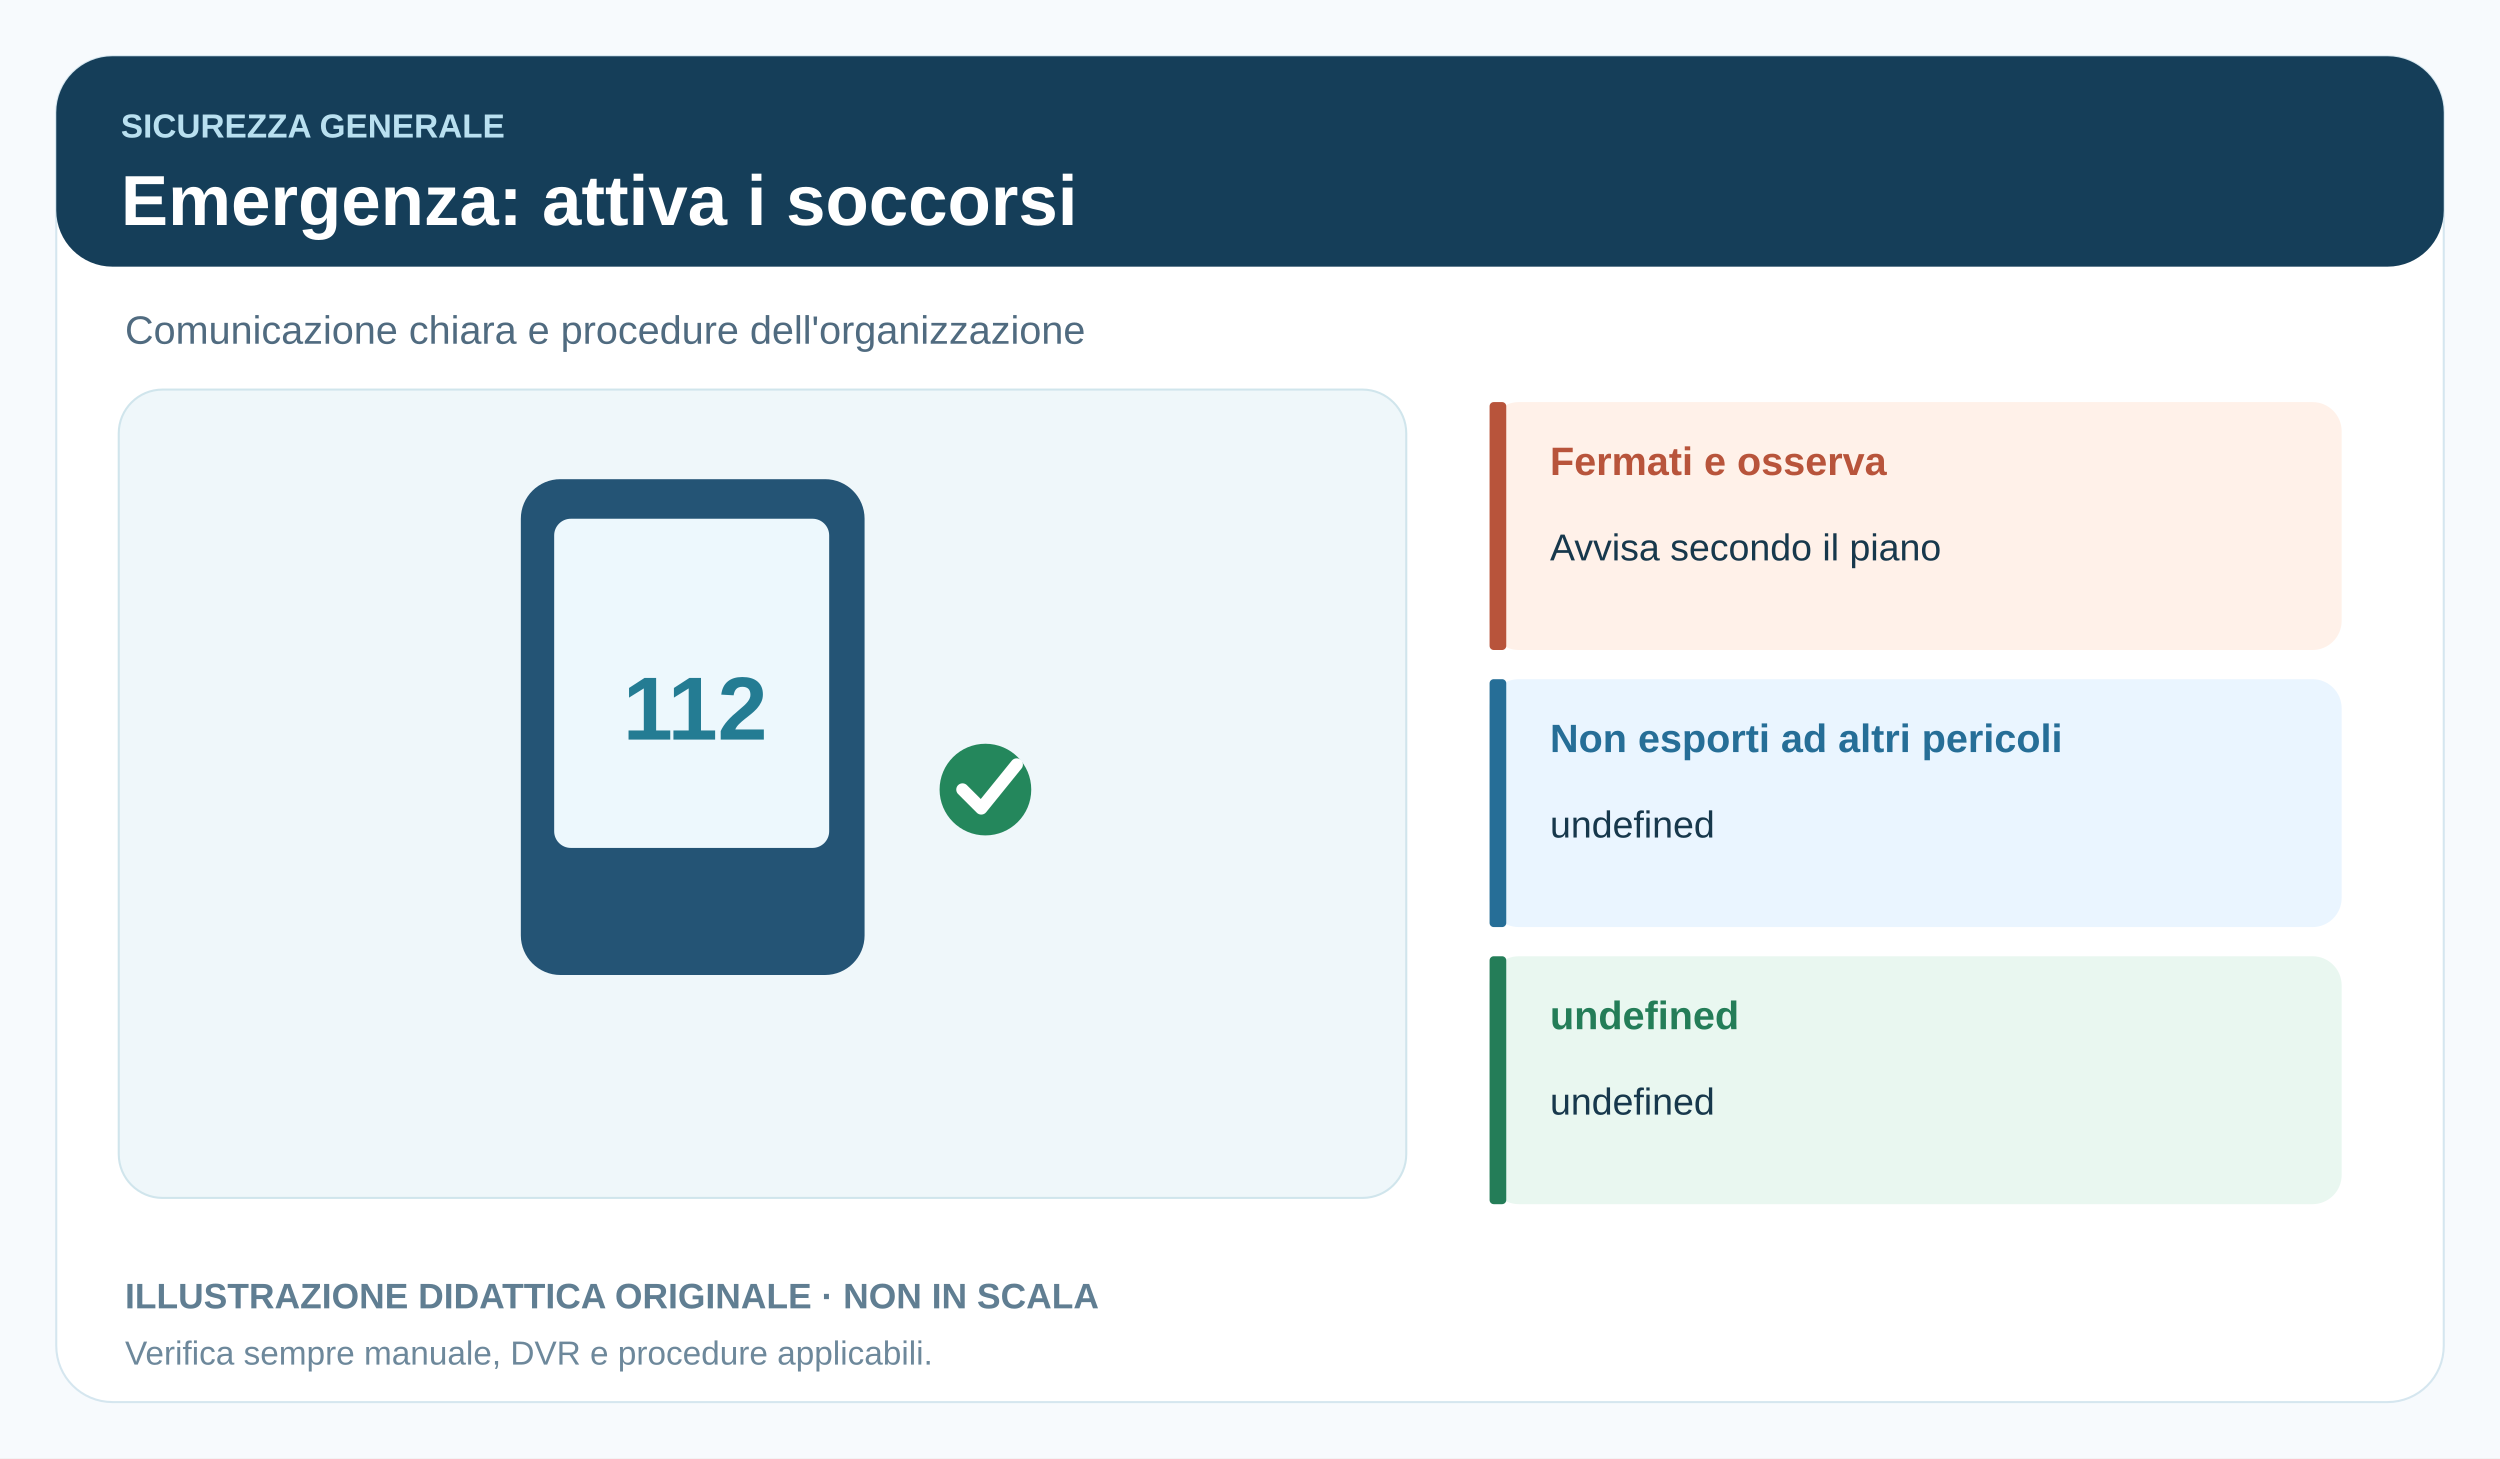
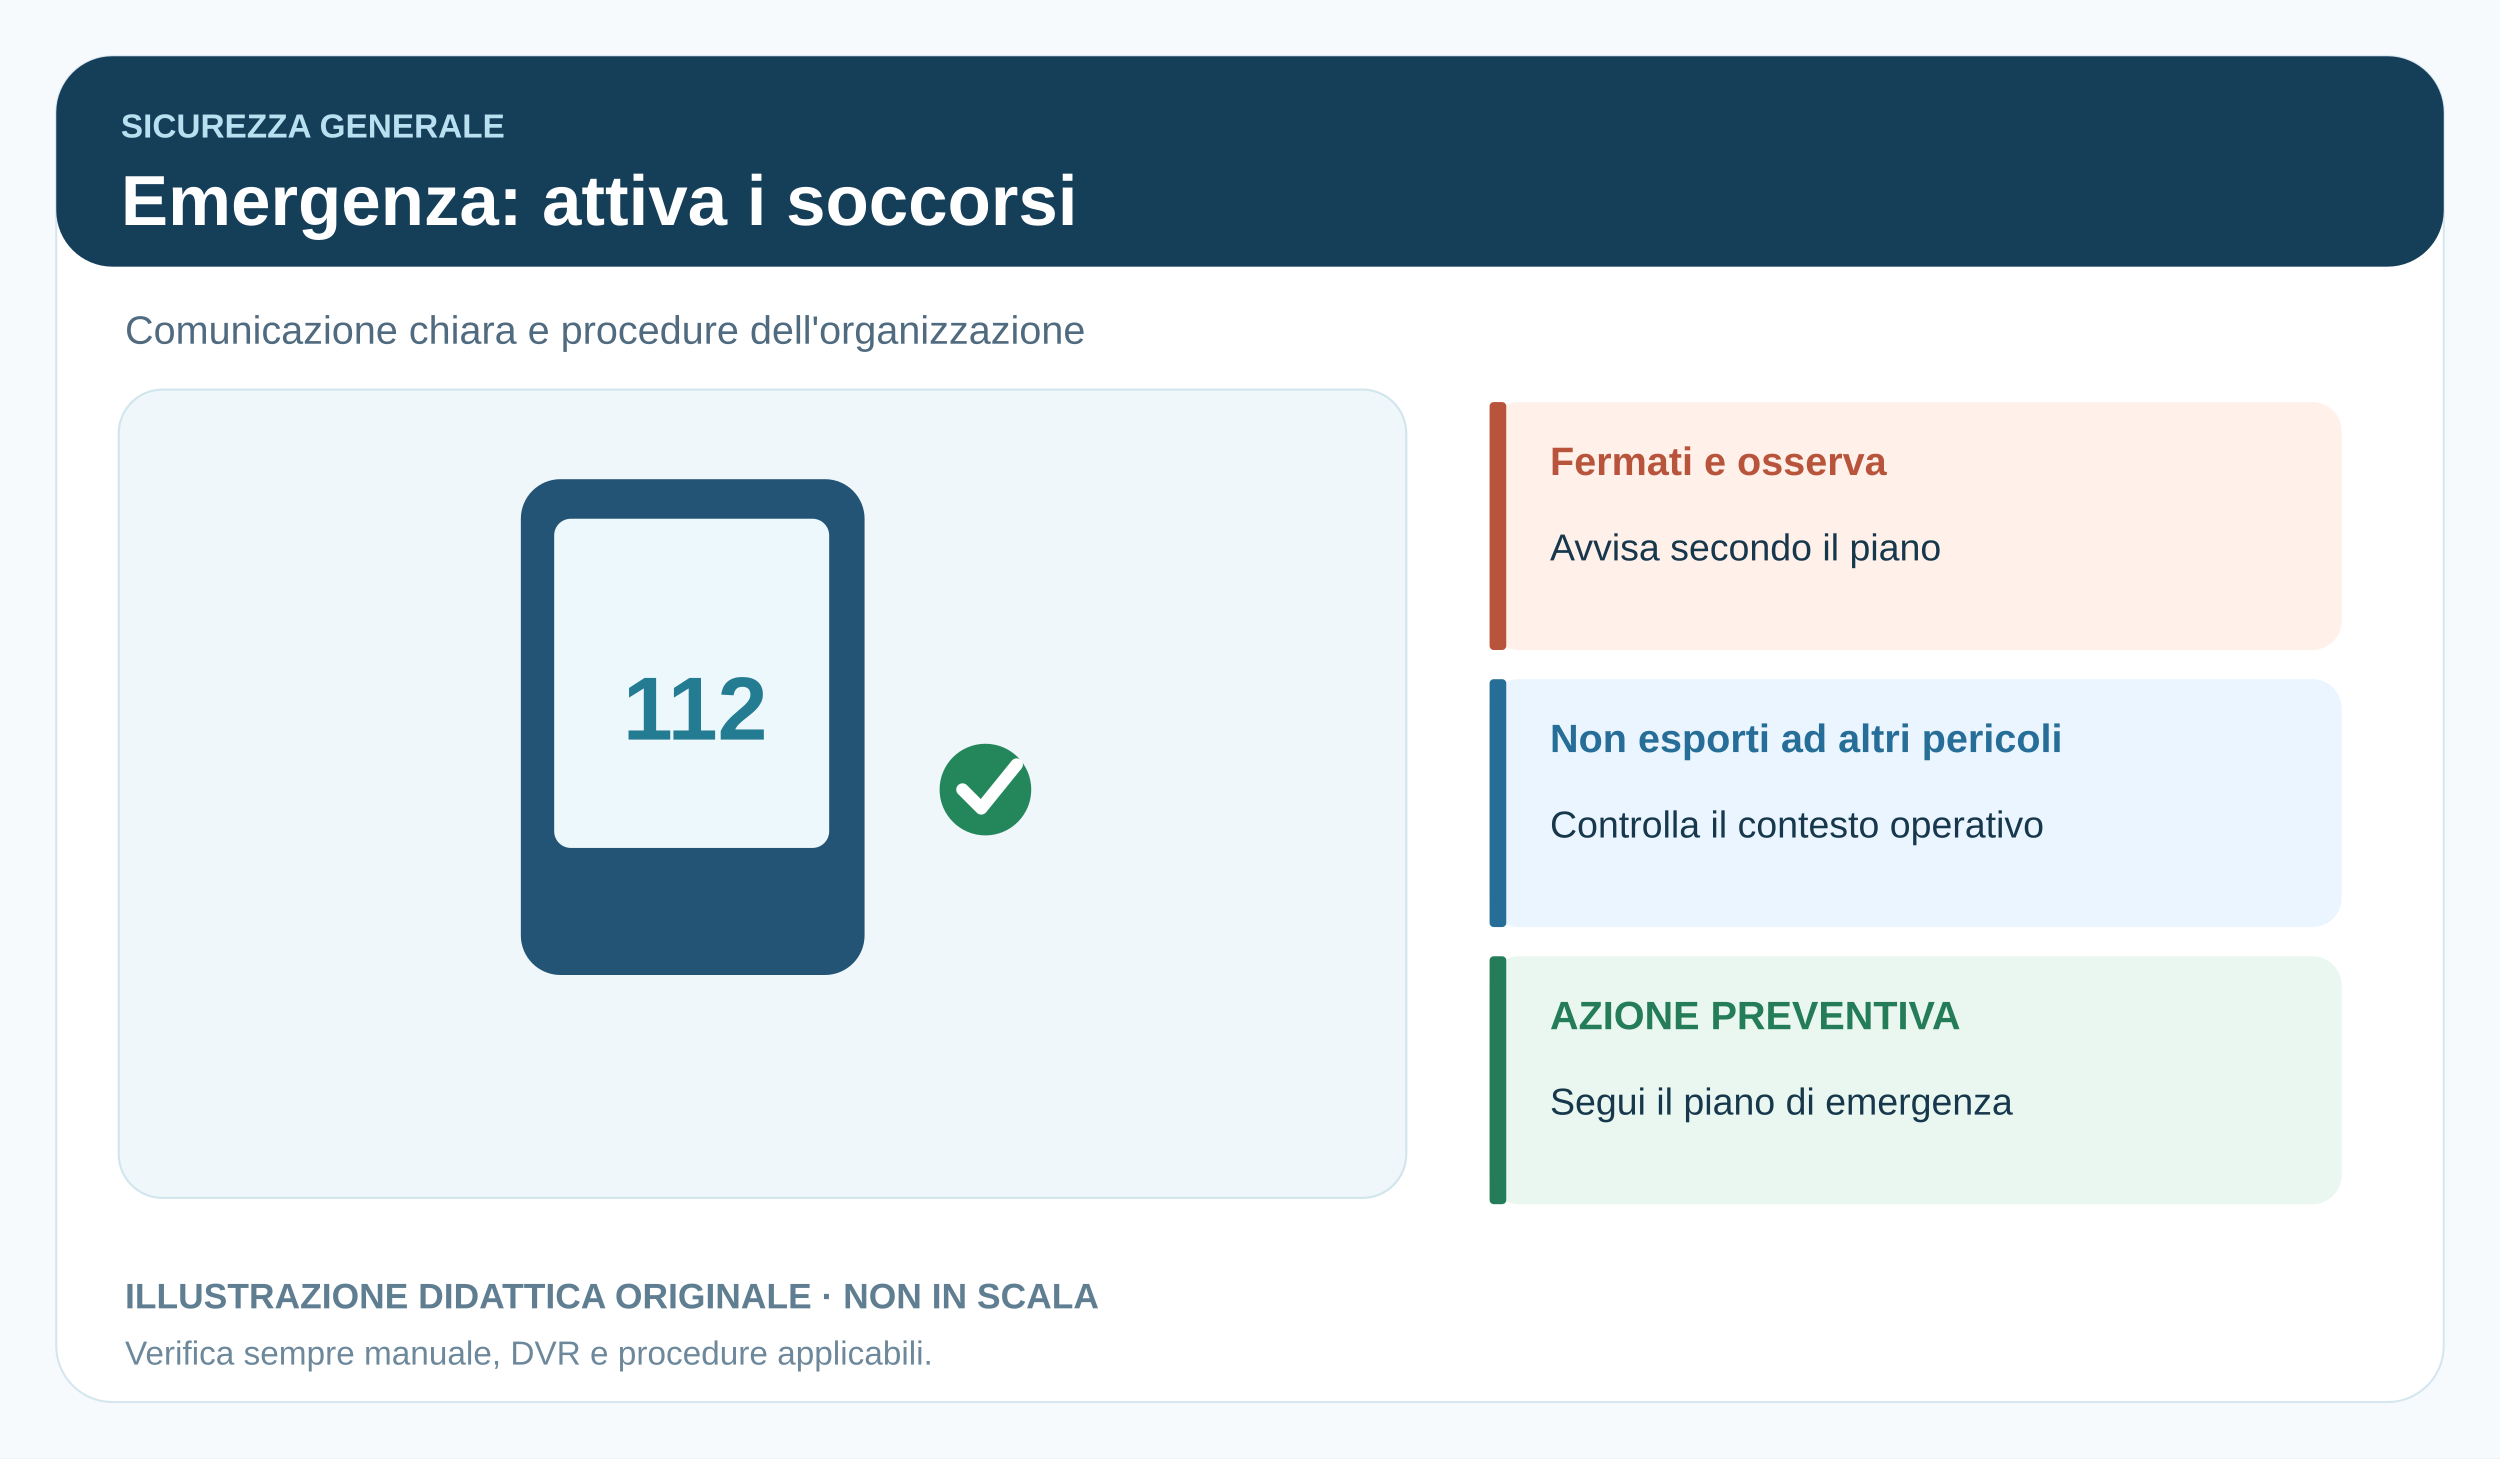
<svg xmlns="http://www.w3.org/2000/svg" width="1200" height="700" viewBox="0 0 1200 700" role="img" aria-labelledby="title desc">
  <rect x="0" y="0" width="1200" height="700" rx="0" fill="#f7fafd" stroke="none" />
  <rect x="27" y="27" width="1146" height="646" rx="27" fill="white" stroke="#d5e6ef" />
  <rect x="27" y="27" width="1146" height="101" rx="27" fill="#153e59" stroke="none" />
  <text x="58" y="66" fill="#b9e0f0" font-size="16" font-weight="700" font-family="Arial,Helvetica,sans-serif">SICUREZZA GENERALE</text>
  <text x="58" y="108" fill="white" font-size="34" font-weight="700" font-family="Arial,Helvetica,sans-serif">Emergenza: attiva i soccorsi</text>
  <text x="60" y="165" fill="#506b80" font-size="19" font-weight="500" font-family="Arial,Helvetica,sans-serif">Comunicazione chiara e procedure dell'organizzazione</text>
  <rect x="57" y="187" width="618" height="388" rx="21" fill="#eff7fa" stroke="#d0e5ec" />
  <rect x="250" y="230" width="165" height="238" rx="19" fill="#245475" stroke="none" />
  <rect x="266" y="249" width="132" height="158" rx="8" fill="#edf8fd" stroke="none" />
  <text x="299" y="355" fill="#247c93" font-size="43" font-weight="700" font-family="Arial,Helvetica,sans-serif">112</text>
  <circle cx="473" cy="379" r="22" fill="#24875c" stroke="none" stroke-width="3" />
  <path d="M462 379l9 9 17 -21" stroke="white" stroke-width="6" stroke-linecap="round" stroke-linejoin="round" fill="none" />
  <rect x="713" y="186" width="421" height="390" rx="6" fill="#fff" stroke="none" />
  <rect x="715" y="193" width="409" height="119" rx="14" fill="#fff1e9" stroke="none" />
  <rect x="715" y="193" width="8" height="119" rx="2" fill="#b8543b" stroke="none" />
  <text x="744" y="228" fill="#b8543b" font-size="19" font-weight="700" font-family="Arial,Helvetica,sans-serif">Fermati e osserva</text>
  <text x="744" y="269" fill="#17384c" font-size="18" font-weight="500" font-family="Arial,Helvetica,sans-serif">Avvisa secondo il piano</text>
  <rect x="715" y="326" width="409" height="119" rx="14" fill="#eaf5ff" stroke="none" />
  <rect x="715" y="326" width="8" height="119" rx="2" fill="#266e97" stroke="none" />
  <text x="744" y="361" fill="#266e97" font-size="19" font-weight="700" font-family="Arial,Helvetica,sans-serif">Non esporti ad altri pericoli</text>
-   <text x="744" y="402" fill="#17384c" font-size="18" font-weight="500" font-family="Arial,Helvetica,sans-serif">undefined</text>
+   <text x="744" y="402" fill="#17384c" font-size="18" font-weight="500" font-family="Arial,Helvetica,sans-serif">Controlla il contesto operativo</text>
  <rect x="715" y="459" width="409" height="119" rx="14" fill="#e9f7f0" stroke="none" />
  <rect x="715" y="459" width="8" height="119" rx="2" fill="#247d58" stroke="none" />
-   <text x="744" y="494" fill="#247d58" font-size="19" font-weight="700" font-family="Arial,Helvetica,sans-serif">undefined</text>
-   <text x="744" y="535" fill="#17384c" font-size="18" font-weight="500" font-family="Arial,Helvetica,sans-serif">undefined</text>
+   <text x="744" y="494" fill="#247d58" font-size="19" font-weight="700" font-family="Arial,Helvetica,sans-serif">AZIONE PREVENTIVA</text>
+   <text x="744" y="535" fill="#17384c" font-size="18" font-weight="500" font-family="Arial,Helvetica,sans-serif">Segui il piano di emergenza</text>
  <text x="60" y="628" fill="#607e92" font-size="17" font-weight="700" font-family="Arial,Helvetica,sans-serif">ILLUSTRAZIONE DIDATTICA ORIGINALE · NON IN SCALA</text>
  <text x="60" y="655" fill="#6d889b" font-size="16" font-weight="500" font-family="Arial,Helvetica,sans-serif">Verifica sempre manuale, DVR e procedure applicabili.</text>
</svg>
